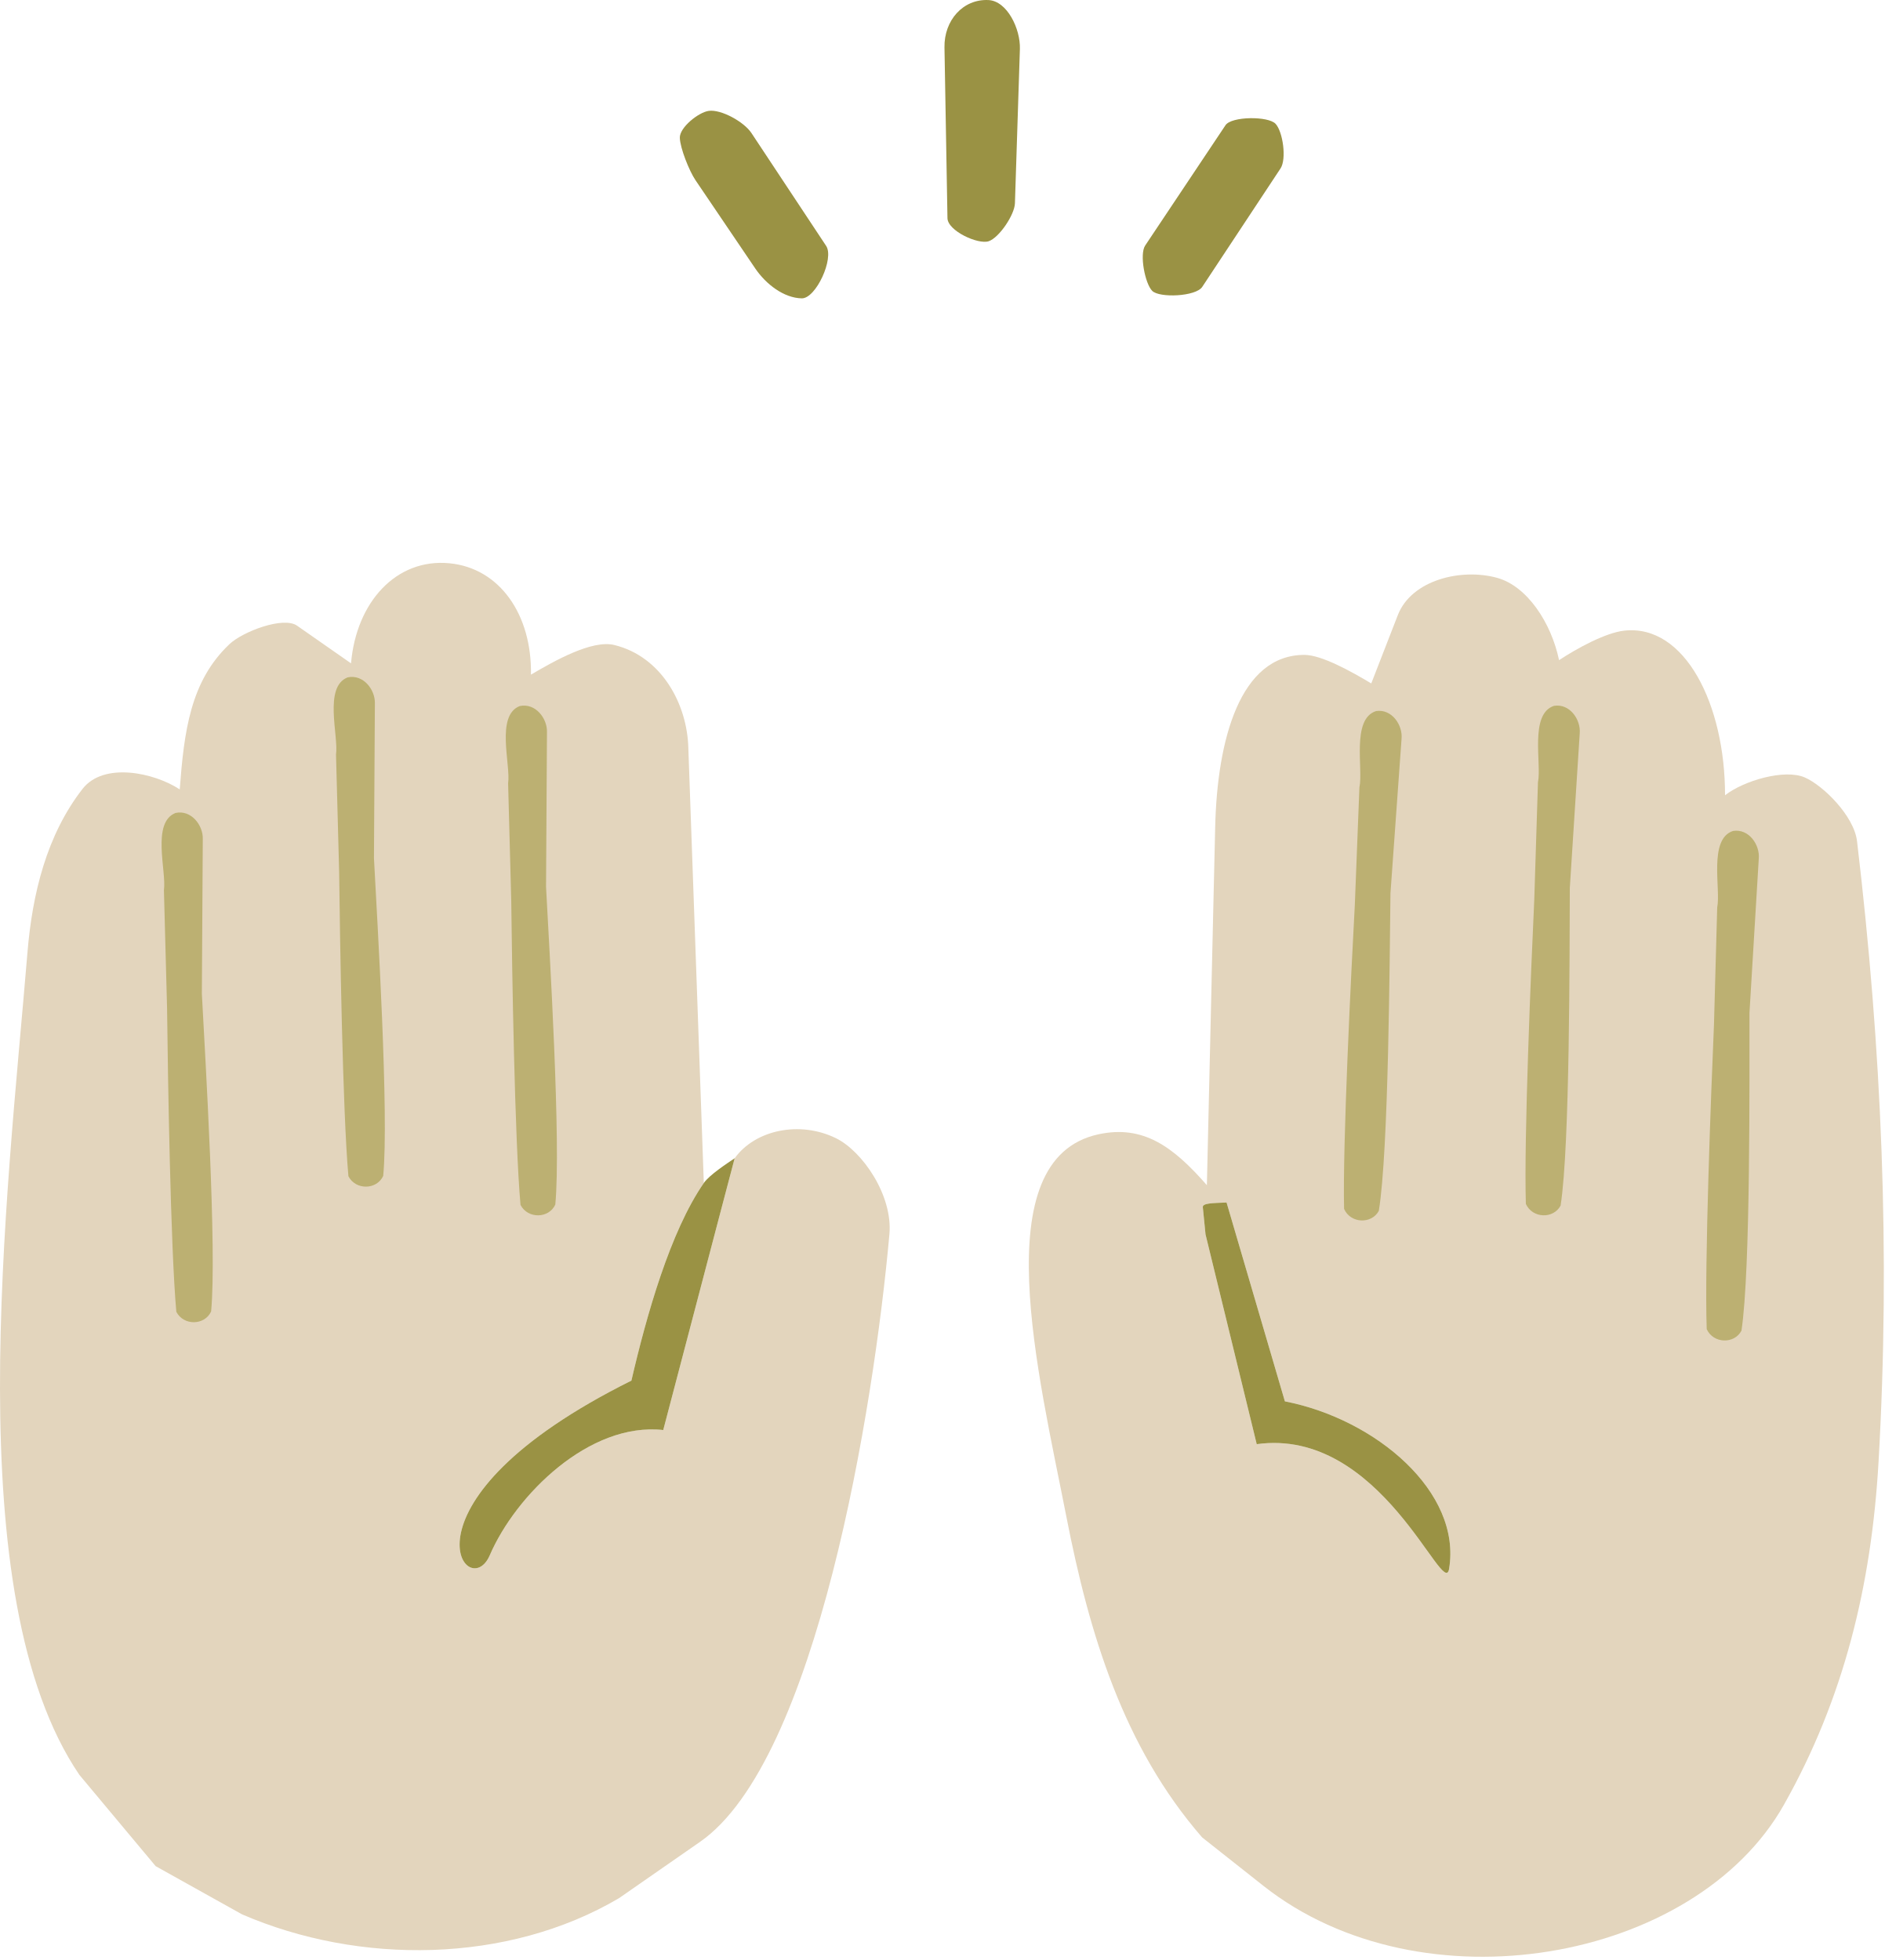
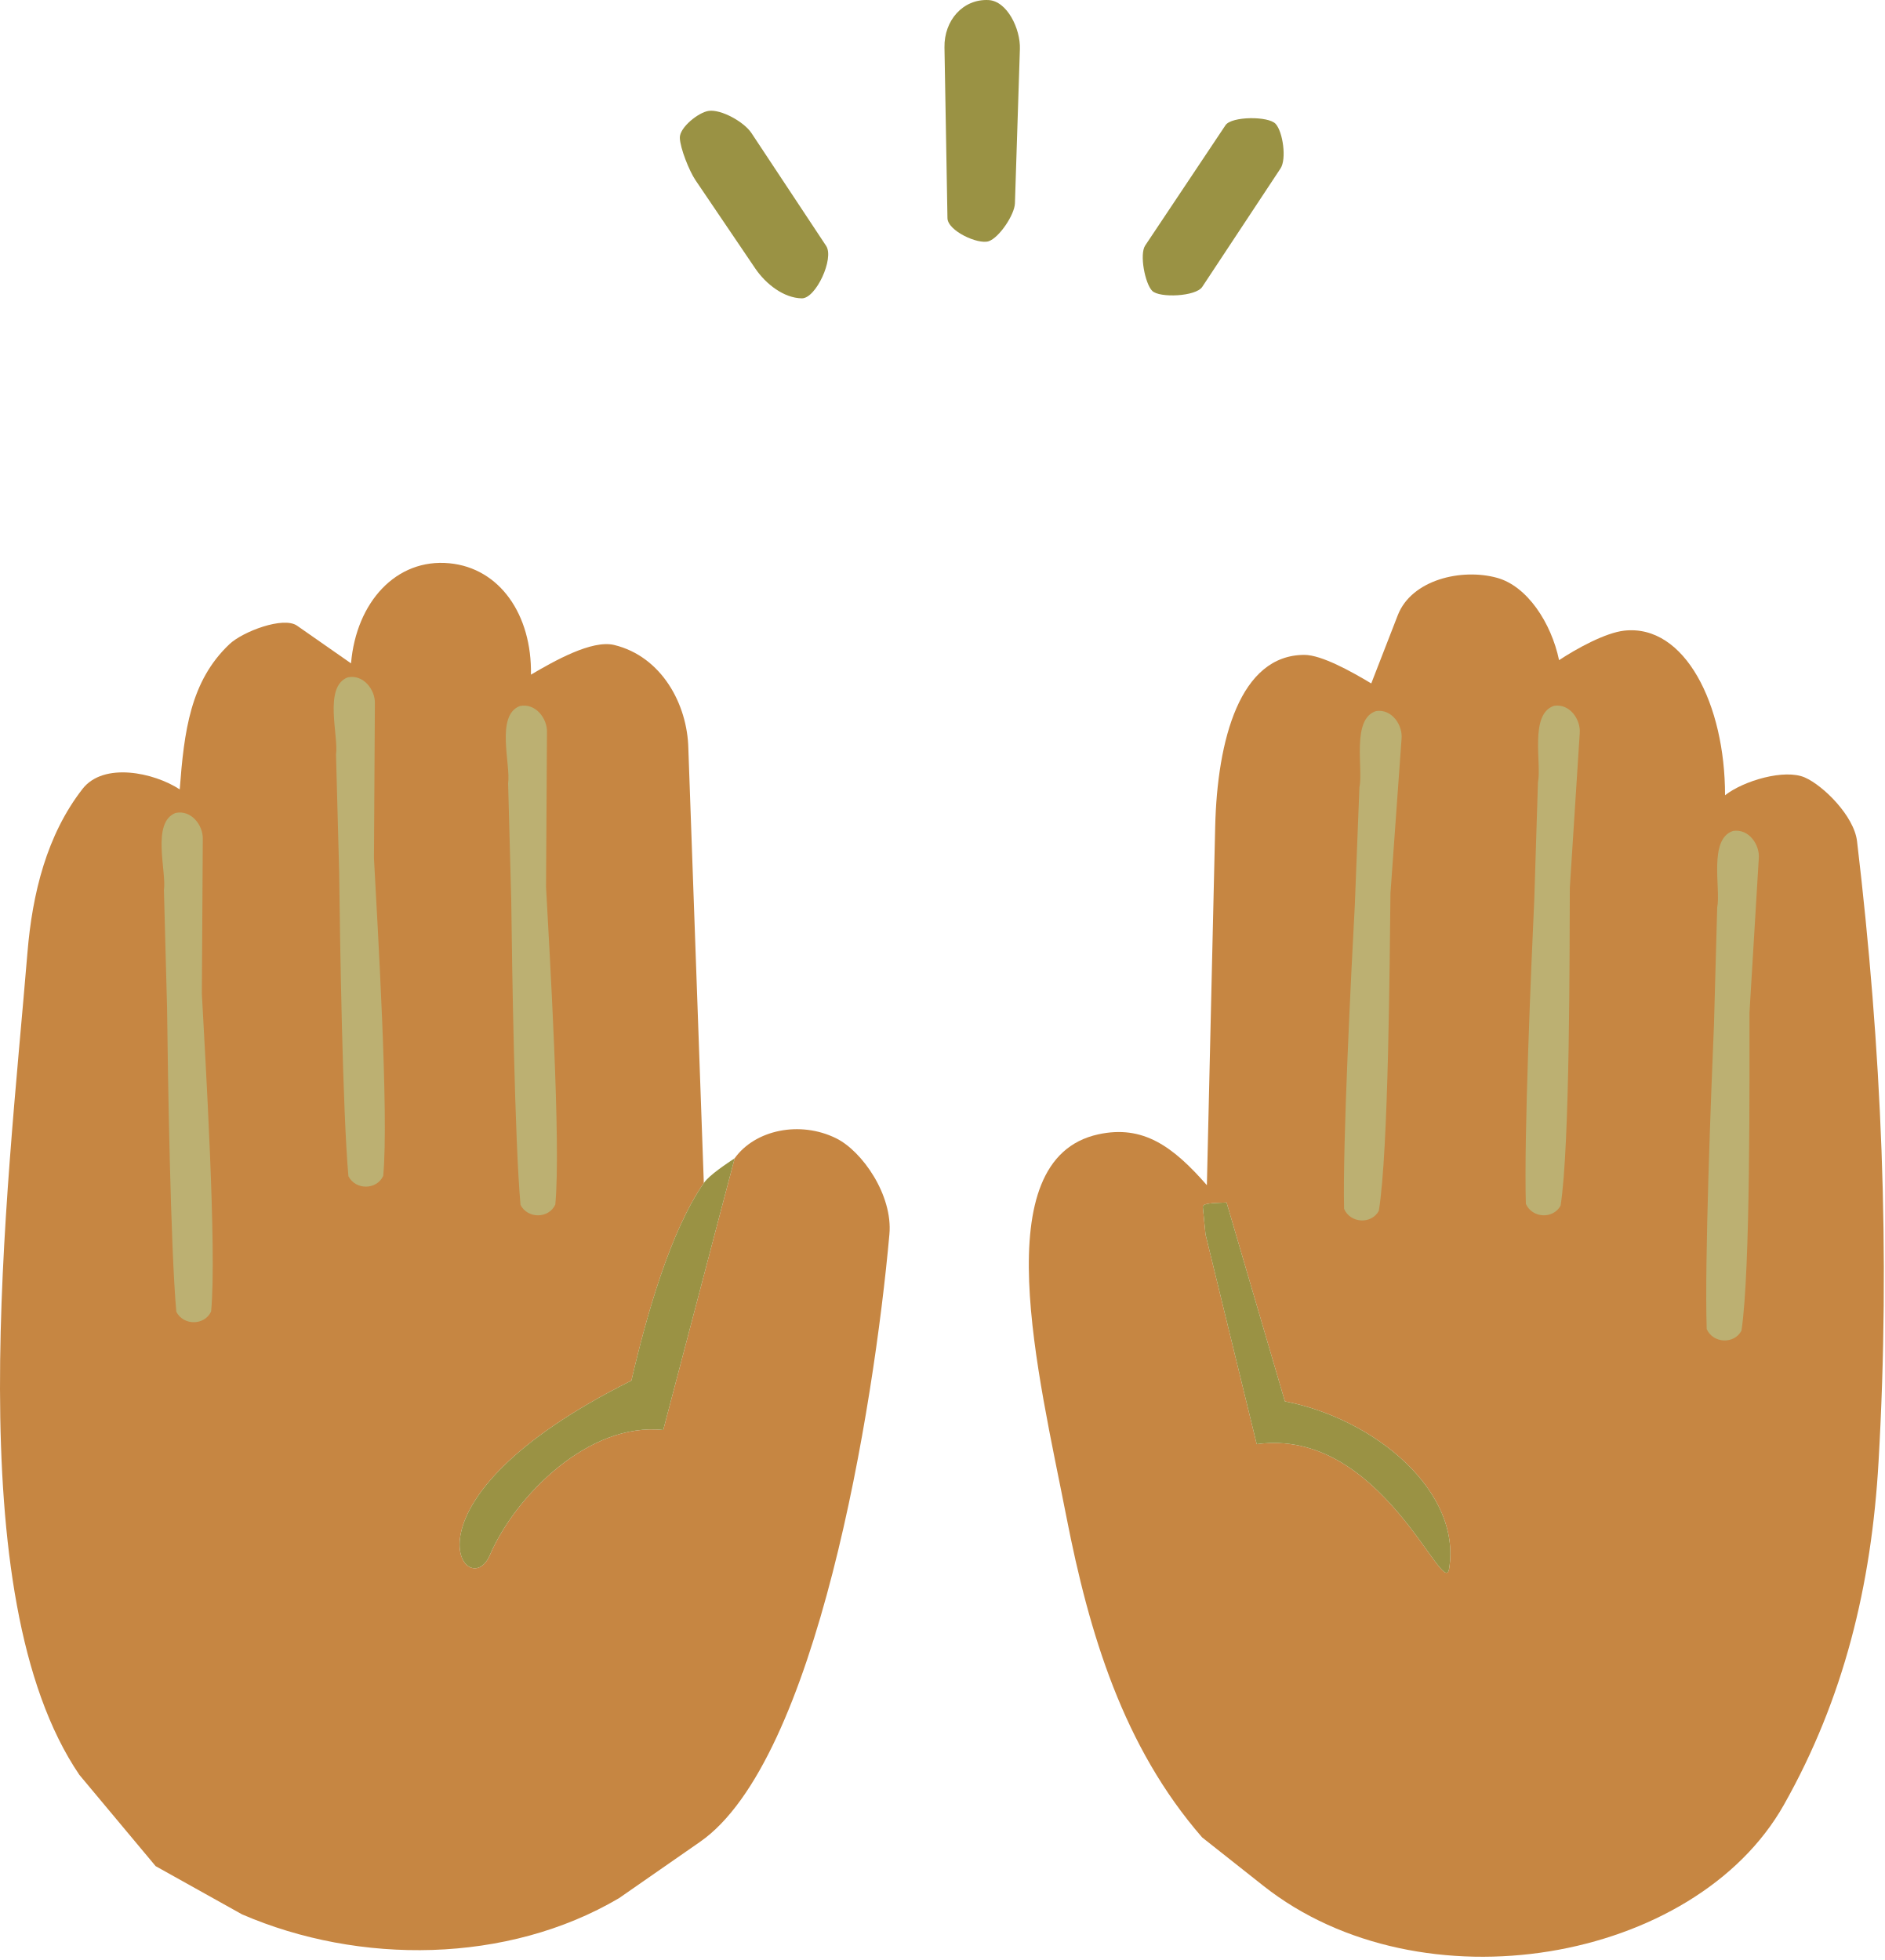
<svg xmlns="http://www.w3.org/2000/svg" width="273" height="284" viewBox="0 0 273 284" fill="none">
-   <path d="M101.967 171.417C97.108 178.424 93.666 190.602 91.478 200.047C56.156 217.639 67.806 232.675 70.962 225.345C74.695 216.674 85.344 206.027 96.089 207.209L104.18 176.396L106.437 167.83C109.404 163.702 115.893 162.348 121.133 164.934C124.932 166.809 129.362 173.194 128.856 178.835C126.596 204.053 118.297 255.15 101.415 266.884L89.682 275.04C73.503 284.579 52.023 284.726 35.058 277.383L22.549 270.401L11.5 257.175C-6.174 231.159 1.016 173.839 3.979 138.008C4.685 129.477 6.764 120.987 11.954 114.314C15.025 110.365 22.345 111.952 26.039 114.382C26.672 106.031 27.553 98.708 33.249 93.332C35.169 91.519 41.045 89.27 43.037 90.66L50.856 96.117C51.608 87.264 57.39 80.875 65.109 81.616C72.424 82.318 77.077 89.099 76.923 97.754C80.275 95.787 85.747 92.671 88.987 93.457C95.838 95.119 99.596 102.021 99.727 108.471L101.967 171.417Z" fill="#E3D5BD" />
-   <path d="M209.939 227.335C211.802 216.213 199.363 205.63 186.151 203.053L177.702 174.241C175.645 174.327 174.203 174.326 174.263 174.926L174.654 178.86L182.07 209.257C200.105 206.754 209.166 231.947 209.939 227.335ZM183.032 273.249L174.161 266.234C162.738 253.097 157.806 236.717 154.5 219.797C150.473 199.186 142.59 167.98 159.111 164.365C165.606 162.944 169.95 166.128 174.85 171.731L176.053 119.83C176.347 107.115 179.677 94.892 188.979 94.892C191.447 94.892 195.743 97.272 198.665 99.029L202.508 89.14C204.505 84.002 211.727 82.303 216.889 83.725C221.261 84.93 224.738 90.237 225.874 95.656C228.415 93.976 232.585 91.679 235.328 91.378C244.106 90.417 249.933 102.08 249.92 115.233C252.607 113.122 258.546 111.374 261.478 112.654C264.146 113.819 268.608 118.226 269.043 121.886C272.608 151.909 273.9 181.467 272.159 211.82C271.133 229.717 267.133 246.112 258.452 261.505C245.55 284.384 205.924 291.348 183.032 273.249Z" fill="#E3D5BD" />
+   <path d="M101.967 171.417C97.108 178.424 93.666 190.602 91.478 200.047C56.156 217.639 67.806 232.675 70.962 225.345C74.695 216.674 85.344 206.027 96.089 207.209L104.18 176.396L106.437 167.83C109.404 163.702 115.893 162.348 121.133 164.934C124.932 166.809 129.362 173.194 128.856 178.835C126.596 204.053 118.297 255.15 101.415 266.884L89.682 275.04C73.503 284.579 52.023 284.726 35.058 277.383L22.549 270.401L11.5 257.175C-6.174 231.159 1.016 173.839 3.979 138.008C4.685 129.477 6.764 120.987 11.954 114.314C15.025 110.365 22.345 111.952 26.039 114.382C26.672 106.031 27.553 98.708 33.249 93.332C35.169 91.519 41.045 89.27 43.037 90.66L50.856 96.117C51.608 87.264 57.39 80.875 65.109 81.616C72.424 82.318 77.077 89.099 76.923 97.754C80.275 95.787 85.747 92.671 88.987 93.457C95.838 95.119 99.596 102.021 99.727 108.471L101.967 171.417Z" fill="#C68642" />
+   <path d="M209.939 227.335C211.802 216.213 199.363 205.63 186.151 203.053L177.702 174.241C175.645 174.327 174.203 174.326 174.263 174.926L174.654 178.86L182.07 209.257C200.105 206.754 209.166 231.947 209.939 227.335ZM183.032 273.249L174.161 266.234C162.738 253.097 157.806 236.717 154.5 219.797C150.473 199.186 142.59 167.98 159.111 164.365C165.606 162.944 169.95 166.128 174.85 171.731L176.053 119.83C176.347 107.115 179.677 94.892 188.979 94.892C191.447 94.892 195.743 97.272 198.665 99.029L202.508 89.14C204.505 84.002 211.727 82.303 216.889 83.725C221.261 84.93 224.738 90.237 225.874 95.656C228.415 93.976 232.585 91.679 235.328 91.378C244.106 90.417 249.933 102.08 249.92 115.233C252.607 113.122 258.546 111.374 261.478 112.654C264.146 113.819 268.608 118.226 269.043 121.886C272.608 151.909 273.9 181.467 272.159 211.82C271.133 229.717 267.133 246.112 258.452 261.505C245.55 284.384 205.924 291.348 183.032 273.249Z" fill="#C68642" />
  <path d="M25.432 117.796C27.704 117.299 29.442 119.59 29.379 121.569L29.245 143.998C29.734 153.244 31.44 181.198 30.585 190.032C29.653 192.062 26.61 192.128 25.546 190.08C24.7 180.648 24.317 155.784 24.203 146.012L23.749 128.99C24.149 126.281 21.903 119.173 25.432 117.796Z" fill="#BCB072" />
  <path d="M50.364 98.152C52.636 97.655 54.374 99.946 54.312 101.925L54.178 124.355C54.666 133.6 56.373 161.554 55.517 170.388C54.586 172.418 51.542 172.484 50.478 170.437C49.633 161.004 49.249 136.14 49.136 126.368L48.681 109.346C49.081 106.637 46.836 99.529 50.364 98.152Z" fill="#BCB072" />
  <path d="M75.297 102.308C77.569 101.811 79.307 104.103 79.244 106.081L79.11 128.511C79.599 137.756 81.305 165.71 80.45 174.544C79.518 176.574 76.475 176.641 75.411 174.593C74.565 165.16 74.182 140.297 74.068 130.524L73.614 113.503C74.014 110.793 71.768 103.685 75.297 102.308Z" fill="#BCB072" />
  <path d="M199.364 103.032C201.664 102.686 203.248 105.087 203.054 107.056L201.447 129.428C201.327 138.686 201.193 166.692 199.76 175.45C198.696 177.415 195.655 177.281 194.728 175.168C194.504 165.7 195.755 140.865 196.284 131.107L196.949 114.092C197.526 111.414 195.753 104.174 199.364 103.032Z" fill="#BCB072" />
  <path d="M225.146 102.273C227.443 101.909 229.046 104.297 228.867 106.269L227.432 128.652C227.383 137.911 227.463 165.917 226.097 174.686C225.048 176.658 222.007 176.548 221.064 174.442C220.767 164.976 221.827 140.132 222.281 130.37L222.816 113.351C223.372 110.669 221.543 103.442 225.146 102.273Z" fill="#BCB072" />
  <path d="M251.073 120.404C253.369 120.031 254.98 122.413 254.809 124.385L253.459 146.775C253.445 156.033 253.632 184.039 252.299 192.813C251.257 194.789 248.216 194.69 247.265 192.588C246.931 183.123 247.898 158.276 248.315 148.512L248.785 131.49C249.331 128.806 247.475 121.587 251.073 120.404Z" fill="#BCB072" />
  <path d="M106.437 167.829L104.18 176.395L96.089 207.208C85.344 206.026 74.695 216.673 70.962 225.344C67.806 232.675 56.156 217.639 91.477 200.047C93.665 190.601 97.108 178.424 101.967 171.416C102.785 170.236 105.319 168.587 106.437 167.829Z" fill="#9A9244" />
  <path d="M147.041 29.461C146.988 31.116 144.761 34.441 143.238 34.954C141.708 35.468 137.298 33.454 137.266 31.609L136.833 6.869C136.765 2.958 139.514 -0.162 143.194 0.007C145.92 0.133 147.853 4.199 147.76 7.091L147.041 29.461Z" fill="#9A9244" />
  <path d="M119.69 35.63C120.888 37.438 118.207 43.264 116.159 43.23C113.576 43.184 110.972 41.194 109.408 38.883L100.763 26.113C99.848 24.762 98.542 21.477 98.491 19.976C98.439 18.476 101.2 16.265 102.689 16.064C104.475 15.822 107.782 17.64 108.865 19.274L119.69 35.63Z" fill="#9A9244" />
  <path d="M174.176 41.572C173.248 42.977 167.976 43.196 166.931 42.148C165.883 41.096 165.064 36.846 165.91 35.578L177.55 18.139C178.414 16.843 183.762 16.797 184.811 17.948C185.862 19.102 186.422 23.041 185.519 24.407L174.176 41.572Z" fill="#9A9244" />
  <path d="M209.939 227.335C209.166 231.947 200.105 206.754 182.07 209.257L174.654 178.86L174.263 174.926C174.203 174.326 175.645 174.327 177.702 174.241L186.151 203.053C199.363 205.63 211.802 216.213 209.939 227.335Z" fill="#9A9244" />
</svg>
